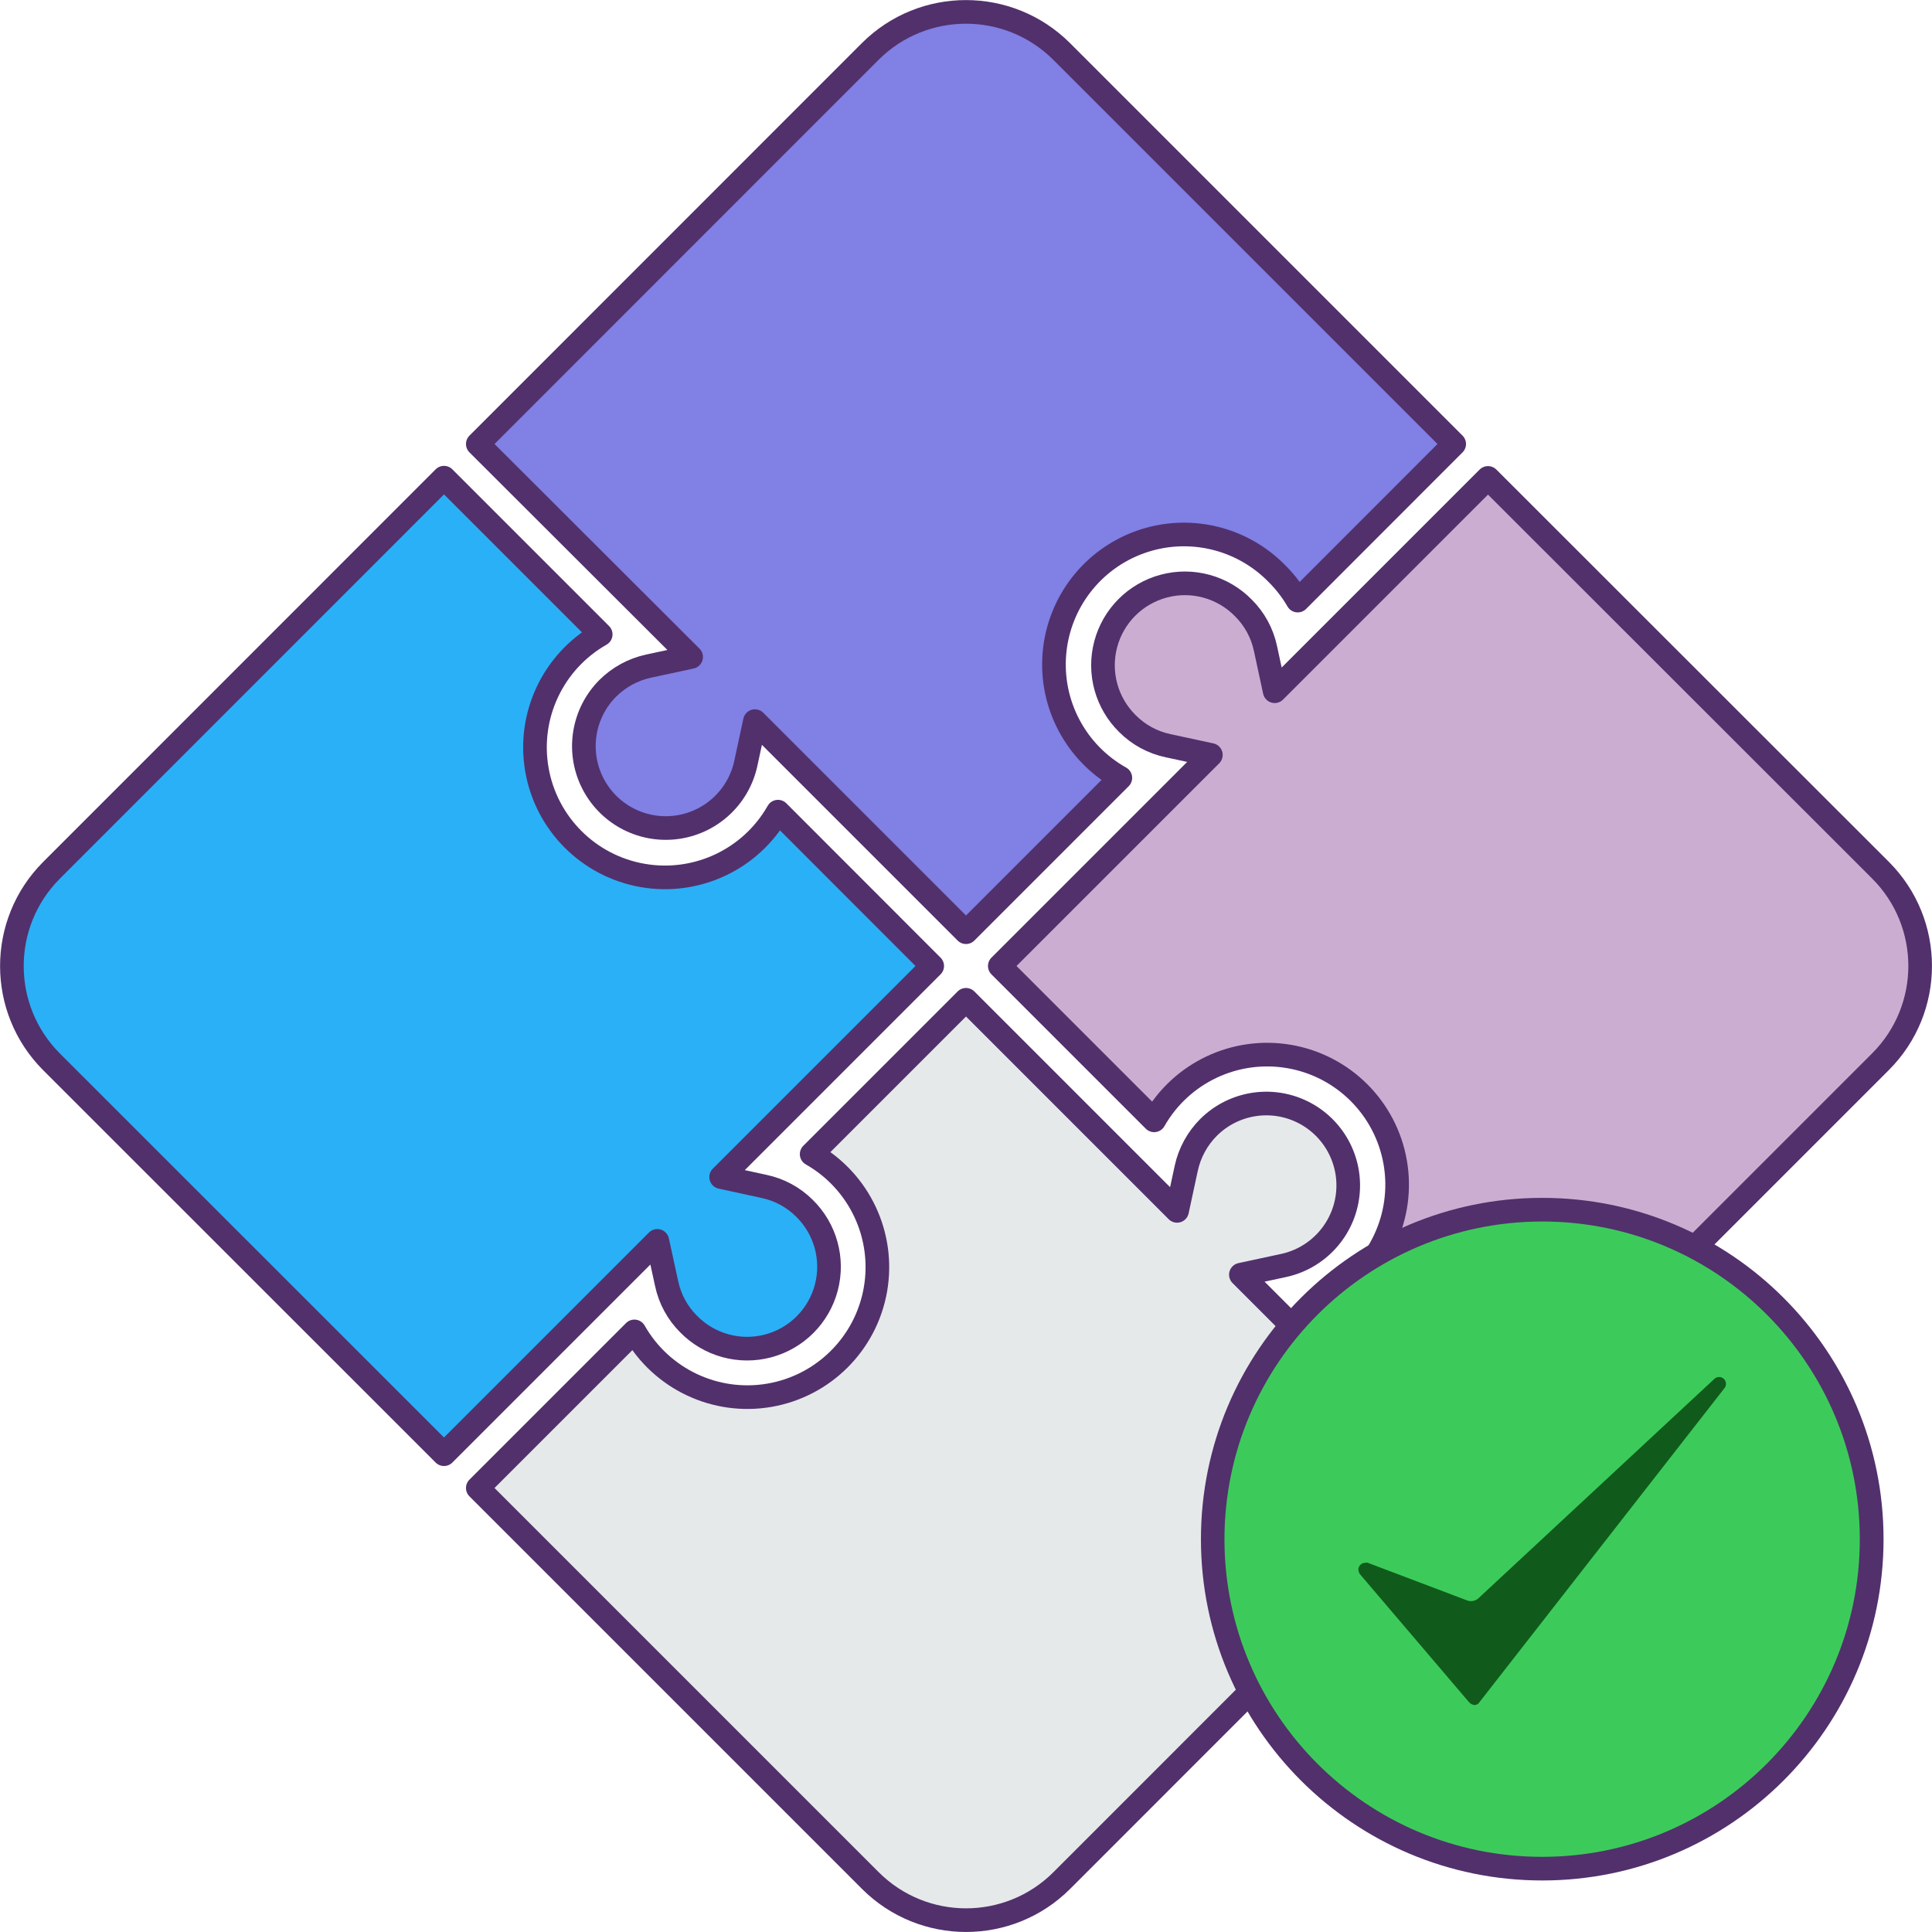
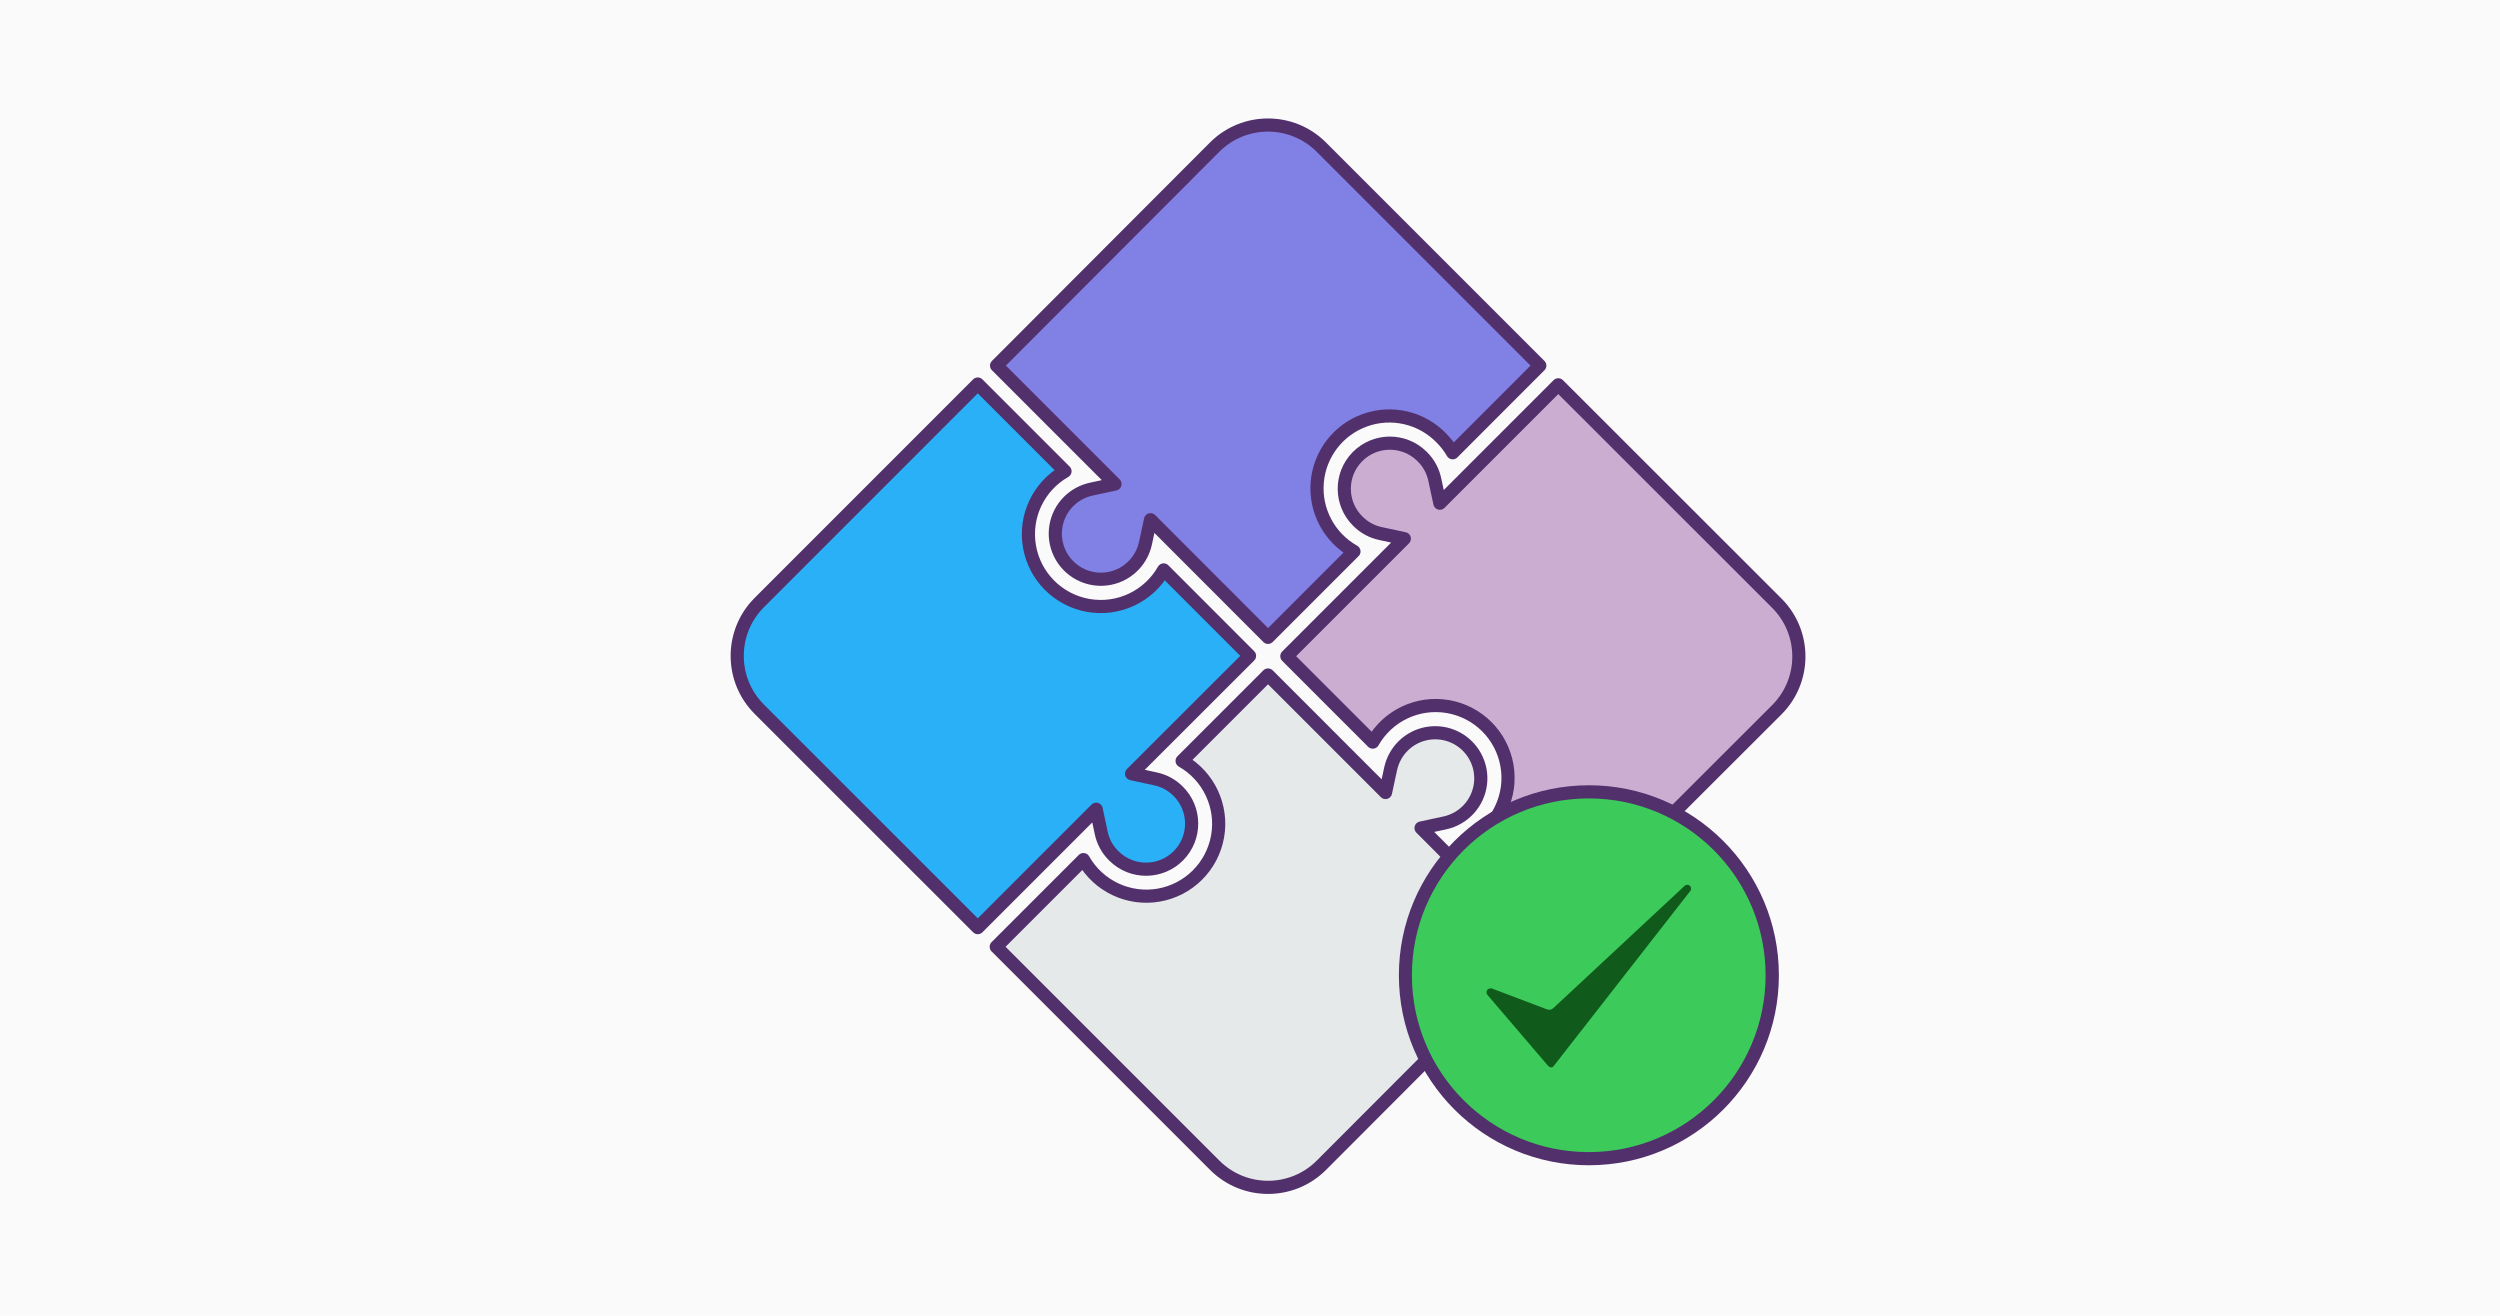
- <svg xmlns="http://www.w3.org/2000/svg" id="Layer_1" data-name="Layer 1" viewBox="0 0 163.48 163.48">
+ <svg xmlns="http://www.w3.org/2000/svg" id="Layer_1" data-name="Layer 1" viewBox="0 0 380 200">
  <defs>
-     <style>.cls-1{fill:#8080e5;}.cls-1,.cls-2,.cls-3,.cls-4{stroke:#52306c;stroke-linejoin:round;stroke-width:2px;}.cls-2{fill:#ccadd2;}.cls-3{fill:#2ab0f6;}.cls-4{fill:#e5e9ea;}.cls-5{fill:#3ccb5a;}.cls-6{fill:#52306c;}.cls-7{fill:#105b1c;}</style>
+     <style>.cls-1{fill:#fafafa;}.cls-2{fill:#8080e5;}.cls-2,.cls-3,.cls-4,.cls-5{stroke:#52306c;stroke-linejoin:round;stroke-width:2px;}.cls-3{fill:#ccadd2;}.cls-4{fill:#2ab0f6;}.cls-5{fill:#e5e9ea;}.cls-6{fill:#3ccb5a;}.cls-7{fill:#52306c;}.cls-8{fill:#105b1c;}</style>
  </defs>
-   <path class="cls-1" d="M73.9,5.11a11.47,11.47,0,0,1,16.19,0l33.22,33.22L110.07,51.58a10.85,10.85,0,0,0-1.73-2.25A11,11,0,1,0,95.06,66.58L82,79.64,64.14,61.78,63.36,65.4A6.93,6.93,0,1,1,51.69,59a7,7,0,0,1,3.43-1.87l3.62-.78L40.69,38.33Z" transform="translate(-0.26 -0.76)" />
-   <path class="cls-2" d="M126.17,123.81l-13.25-13.25a11,11,0,1,0-15-15L84.86,82.5l17.86-17.86-3.62-.78A6.85,6.85,0,0,1,95.67,62a6.93,6.93,0,1,1,9.8-9.8,6.84,6.84,0,0,1,1.87,3.43l0.78,3.62,18.05-18.05L159.39,74.4a11.46,11.46,0,0,1,0,16.19Z" transform="translate(-0.26 -0.76)" />
-   <path class="cls-3" d="M55.88,105.76L37.83,123.81,4.61,90.6a11.47,11.47,0,0,1,0-16.19L37.83,41.18,51.09,54.44a11,11,0,1,0,15,15L79.14,82.5,61.28,100.36l3.63,0.79A6.83,6.83,0,0,1,68.33,103a6.93,6.93,0,1,1-9.8,9.8,6.82,6.82,0,0,1-1.86-3.42Z" transform="translate(-0.26 -0.76)" />
-   <path class="cls-4" d="M90.1,159.89a11.46,11.46,0,0,1-16.19,0L40.69,126.67l13.25-13.25a11,11,0,1,0,15-15L82,85.36l17.86,17.86,0.78-3.62a7,7,0,0,1,1.87-3.43,6.93,6.93,0,1,1,6.37,11.67l-3.62.78,18.05,18.05Z" transform="translate(-0.26 -0.76)" />
-   <path class="cls-5" d="M130.76,158.89A27.88,27.88,0,1,1,158.64,131,27.92,27.92,0,0,1,130.76,158.89Z" transform="translate(-0.26 -0.76)" />
-   <path class="cls-6" d="M130.76,104.12A26.88,26.88,0,1,1,103.87,131a26.91,26.91,0,0,1,26.88-26.88m0-2A28.88,28.88,0,1,0,159.64,131a28.88,28.88,0,0,0-28.88-28.88h0Z" transform="translate(-0.26 -0.76)" />
-   <path class="cls-7" d="M115.81,133a0.58,0.58,0,0,0-.61.55h0a0.76,0.76,0,0,0,.14.42l9.22,10.82a0.76,0.76,0,0,0,.42.24h0.09a0.47,0.47,0,0,0,.38-0.24l20.7-26.53a0.58,0.58,0,0,0-.85-0.8L125.36,136a0.94,0.94,0,0,1-.94.19L116,133A0.23,0.23,0,0,0,115.81,133Z" transform="translate(-0.26 -0.76)" />
+   <rect class="cls-1" width="380" height="200" />
+   <path class="cls-2" d="M184.64,22.35a11.47,11.47,0,0,1,16.19,0l33.22,33.22L220.81,68.82a10.85,10.85,0,0,0-1.73-2.25A11,11,0,1,0,205.8,83.82L192.74,96.88,174.88,79l-0.78,3.62a6.93,6.93,0,1,1-11.67-6.4,7,7,0,0,1,3.43-1.87l3.62-.78-18-18Z" />
+   <path class="cls-3" d="M236.91,141L223.66,127.8a11,11,0,1,0-15-15L195.6,99.74l17.86-17.86-3.62-.78a6.85,6.85,0,0,1-3.43-1.86,6.93,6.93,0,0,1,9.7-9.9l0.1,0.1a6.84,6.84,0,0,1,1.87,3.43l0.78,3.62,18-18,33.22,33.2a11.46,11.46,0,0,1,0,16.19Z" />
+   <path class="cls-4" d="M166.62,123l-18,18-33.22-33.21a11.47,11.47,0,0,1,0-16.19l33.22-33.23,13.26,13.26a11,11,0,1,0,15,15l13.05,13.06L172,117.6l3.63,0.79a6.83,6.83,0,0,1,3.42,1.85,6.93,6.93,0,1,1-9.7,9.9l-0.1-.1a6.82,6.82,0,0,1-1.86-3.42Z" />
+   <path class="cls-5" d="M200.84,177.13a11.46,11.46,0,0,1-16.19,0l-33.22-33.22,13.25-13.25a11,11,0,1,0,15-15l13.06-13.06,17.86,17.86,0.78-3.62a7,7,0,0,1,1.87-3.43,6.93,6.93,0,1,1,6.37,11.67l-3.62.78,18,18.05Z" />
+   <path class="cls-6" d="M241.5,176.13a27.88,27.88,0,1,1,27.88-27.89A27.88,27.88,0,0,1,241.5,176.13Z" />
+   <path class="cls-7" d="M241.5,121.36a26.88,26.88,0,1,1-26.89,26.88,26.88,26.88,0,0,1,26.89-26.88m0-2a28.88,28.88,0,1,0,28.89,28.88,28.88,28.88,0,0,0-28.89-28.88h0Z" />
+   <path class="cls-8" d="M226.55,150.24a0.58,0.58,0,0,0-.61.55h0a0.76,0.76,0,0,0,.14.42L235.3,162a0.76,0.76,0,0,0,.42.24h0.09a0.47,0.47,0,0,0,.38-0.24l20.7-26.53a0.58,0.58,0,0,0-.85-0.8L236.1,153.24a0.94,0.94,0,0,1-.94.19l-8.42-3.19A0.23,0.23,0,0,0,226.55,150.24Z" />
</svg>
